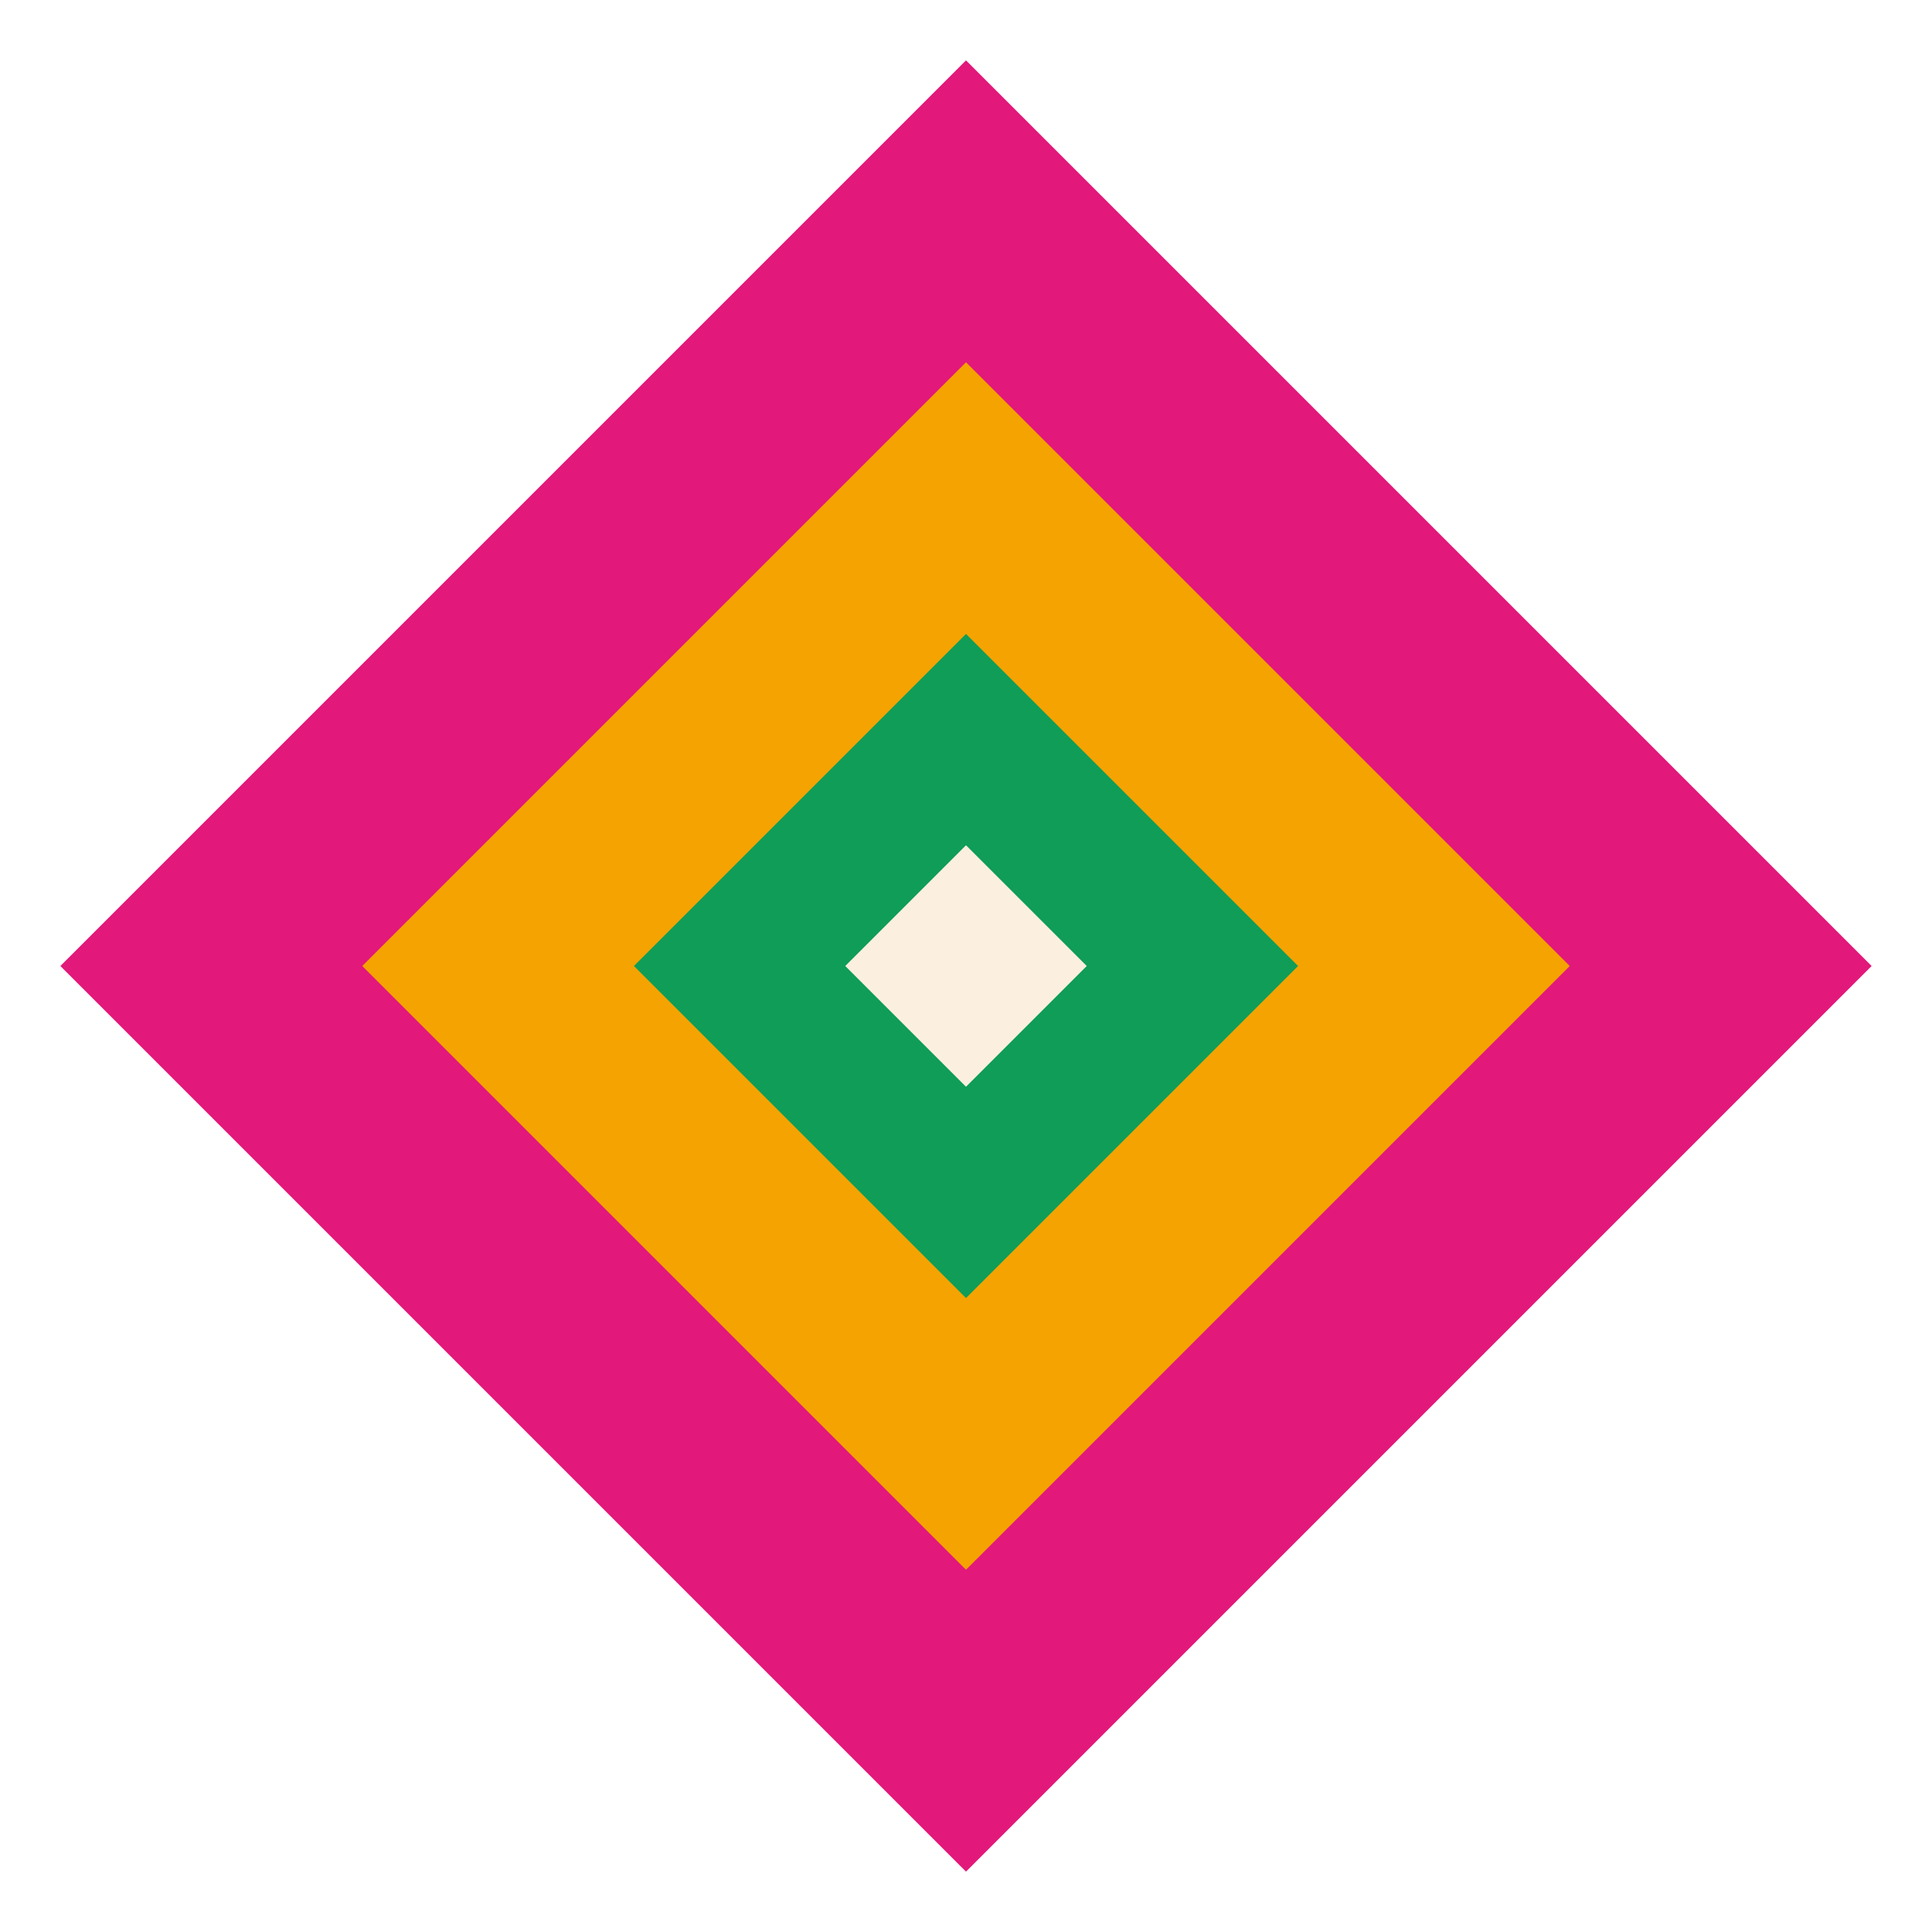
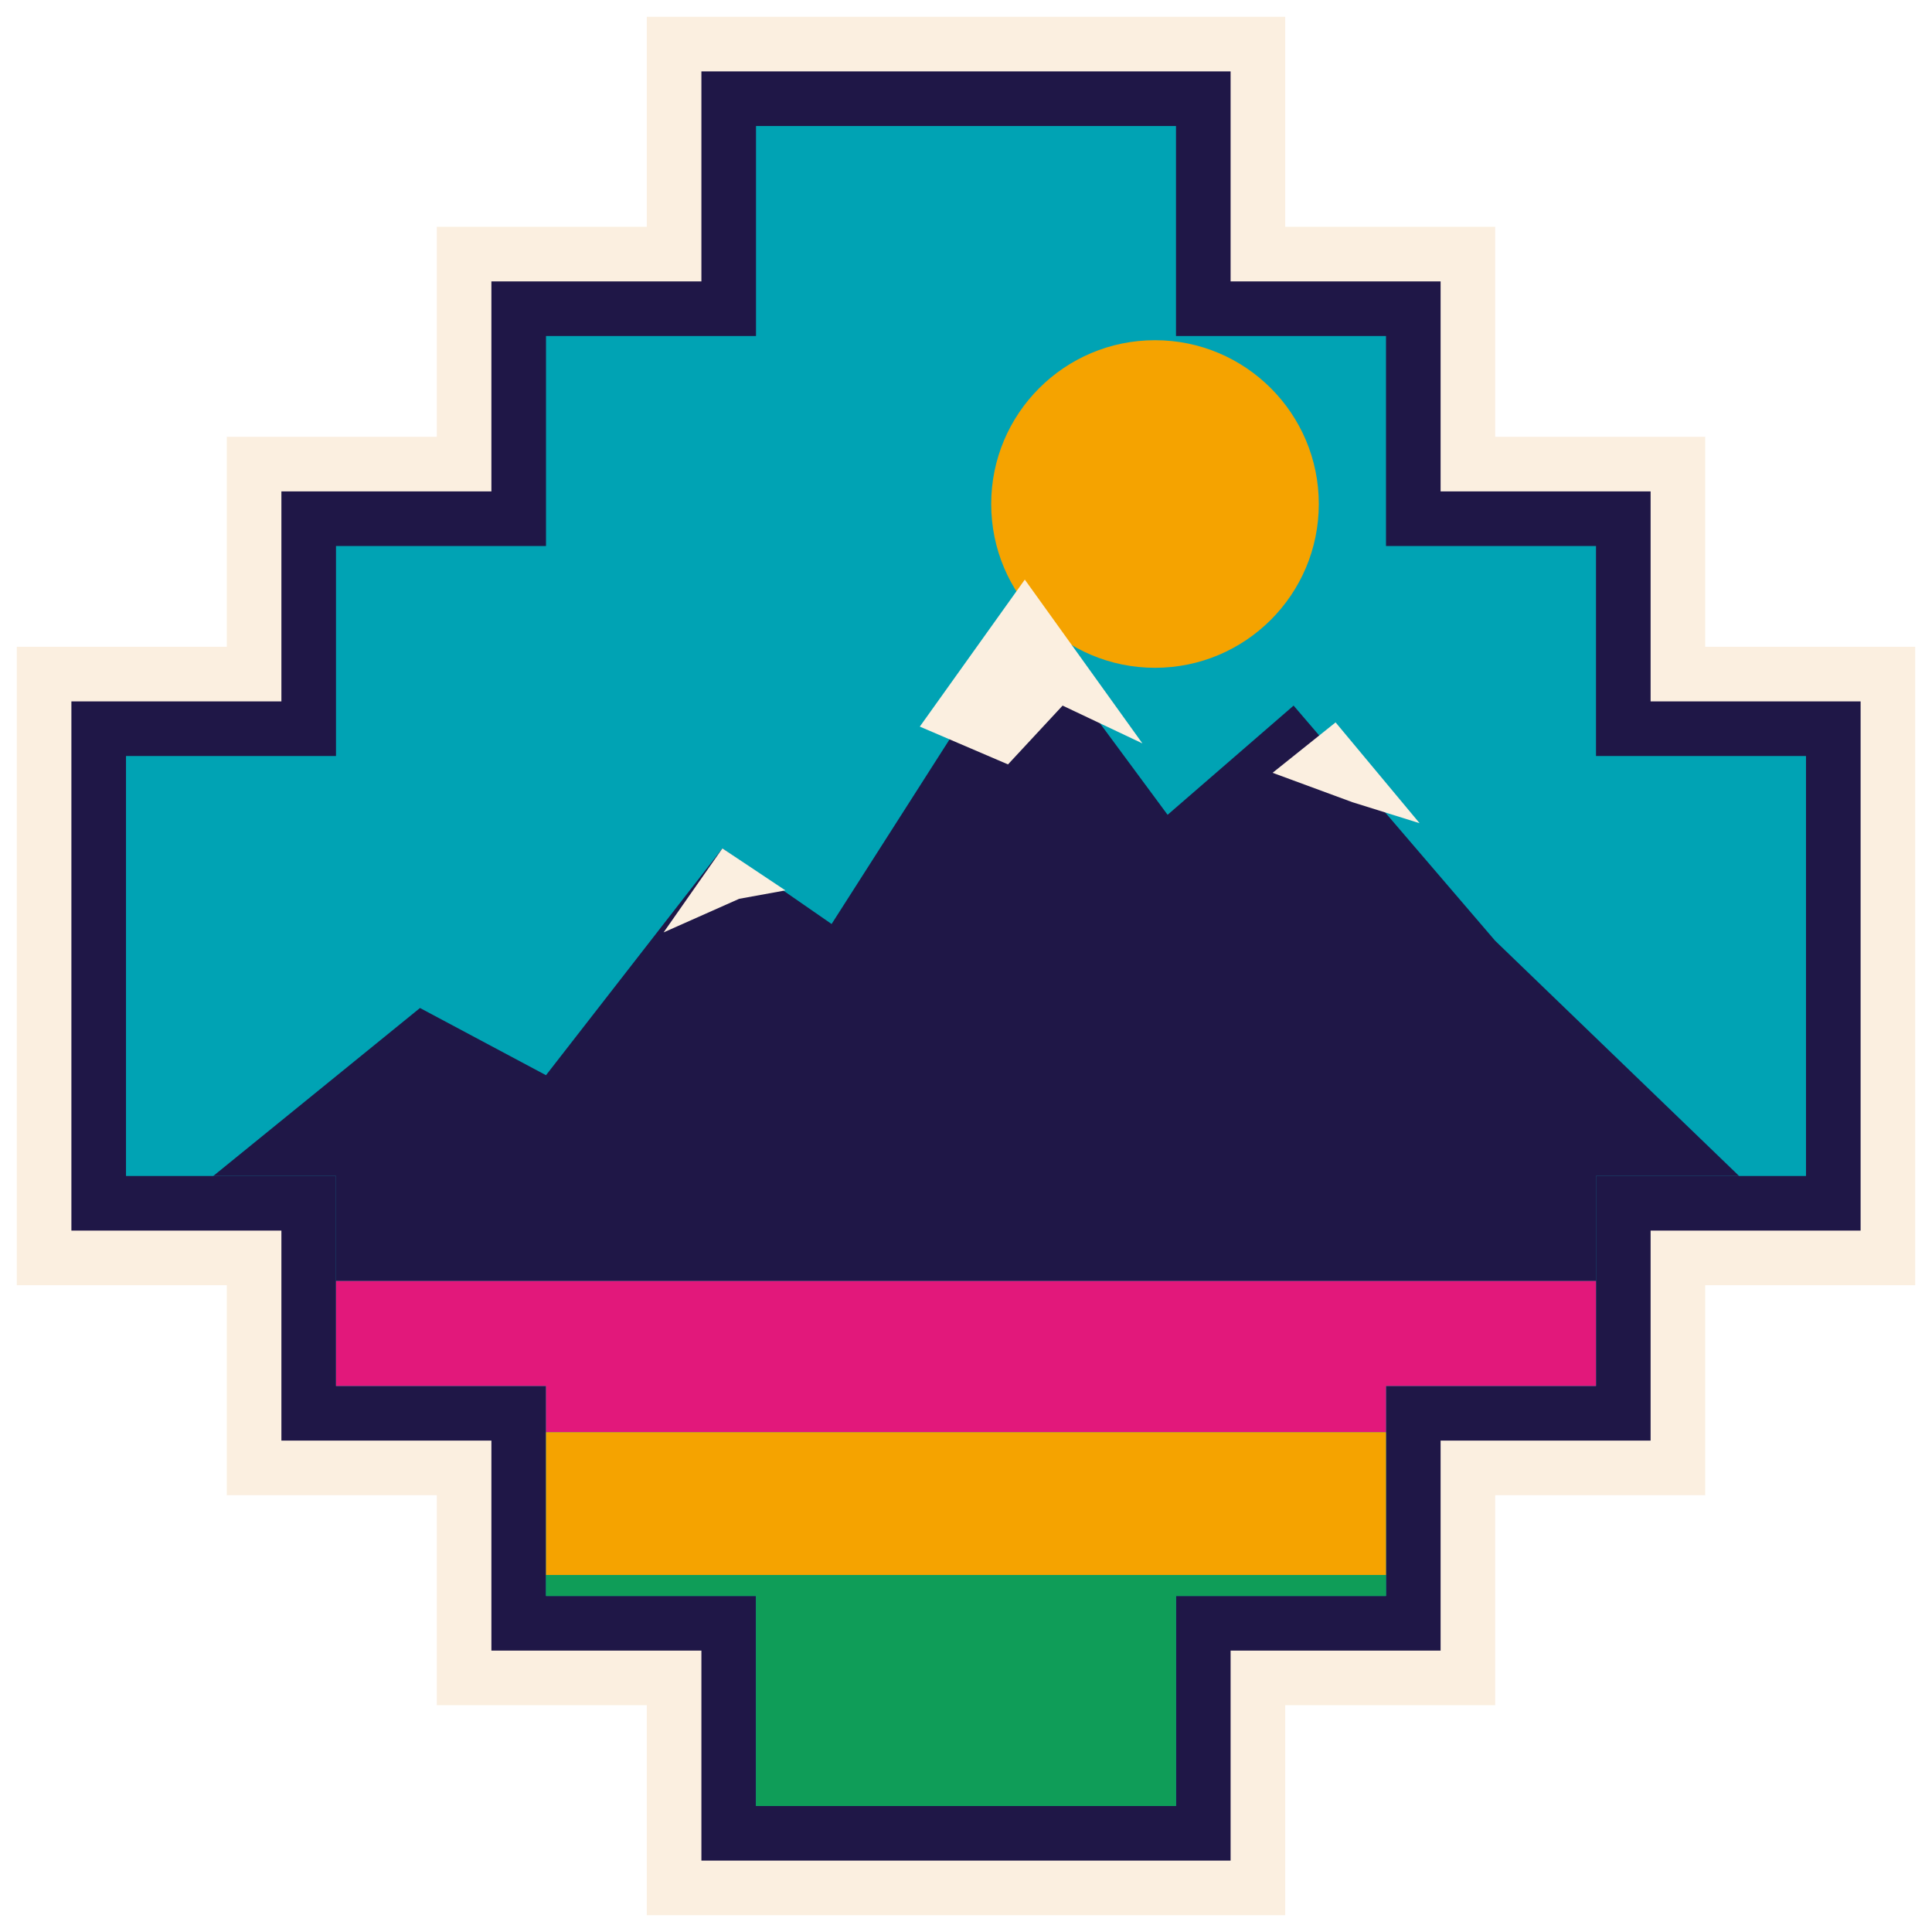
- <svg xmlns="http://www.w3.org/2000/svg" viewBox="0 0 32 32">
-   <path d="M16 1l15 15-15 15L1 16z" fill="#e2187b" />
-   <path d="M16 6l10 10-10 10L6 16z" fill="#f5a300" />
-   <path d="M16 10.5l5.5 5.5-5.5 5.5-5.5-5.5z" fill="#0f9d58" />
-   <path d="M16 14l2 2-2 2-2-2z" fill="#fbefe0" />
+ <svg xmlns="http://www.w3.org/2000/svg" viewBox="-3 -3 46 46">
+   <defs>
+     <path id="ck" d="M15 0h10v5h5v5h5v5h5v10h-5v5h-5v5h-5v5H15v-5h-5v-5H5v-5H0V15h5v-5h5V5h5z" />
+     <clipPath id="ckc">
+       <use href="#ck" />
+     </clipPath>
+   </defs>
+   <use href="#ck" fill="none" stroke="#fbefe0" stroke-width="5.2" />
+   <use href="#ck" fill="#1f1747" stroke="#1f1747" stroke-width="2.6" />
+   <g clip-path="url(#ckc)">
+     <rect width="40" height="40" fill="#00a3b4" />
+     <circle cx="24.5" cy="9" r="3.9" fill="#f5a300" />
+     <path d="M-1 27.5L7 21l3 1.6 4.2-5.4 2.6 1.8 4.6-7.2 3.4 4.6 3-2.6 4.8 5.6L41 27.5z" fill="#1f1747" />
+     <path d="M18.9 14.3l2.5-3.5 2.8 3.9-1.9-.9-1.3 1.4zM27.3 15.4l1.5-1.2 2 2.4-1.6-.5zM12.8 19.2l1.4-2 1.5 1-1.1.2z" fill="#fbefe0" />
+     <rect y="27.5" width="40" height="3.6" fill="#e2187b" />
+     <rect y="31.1" width="40" height="3.4" fill="#f5a300" />
+     <rect y="34.5" width="40" height="6" fill="#0f9d58" />
+   </g>
</svg>
